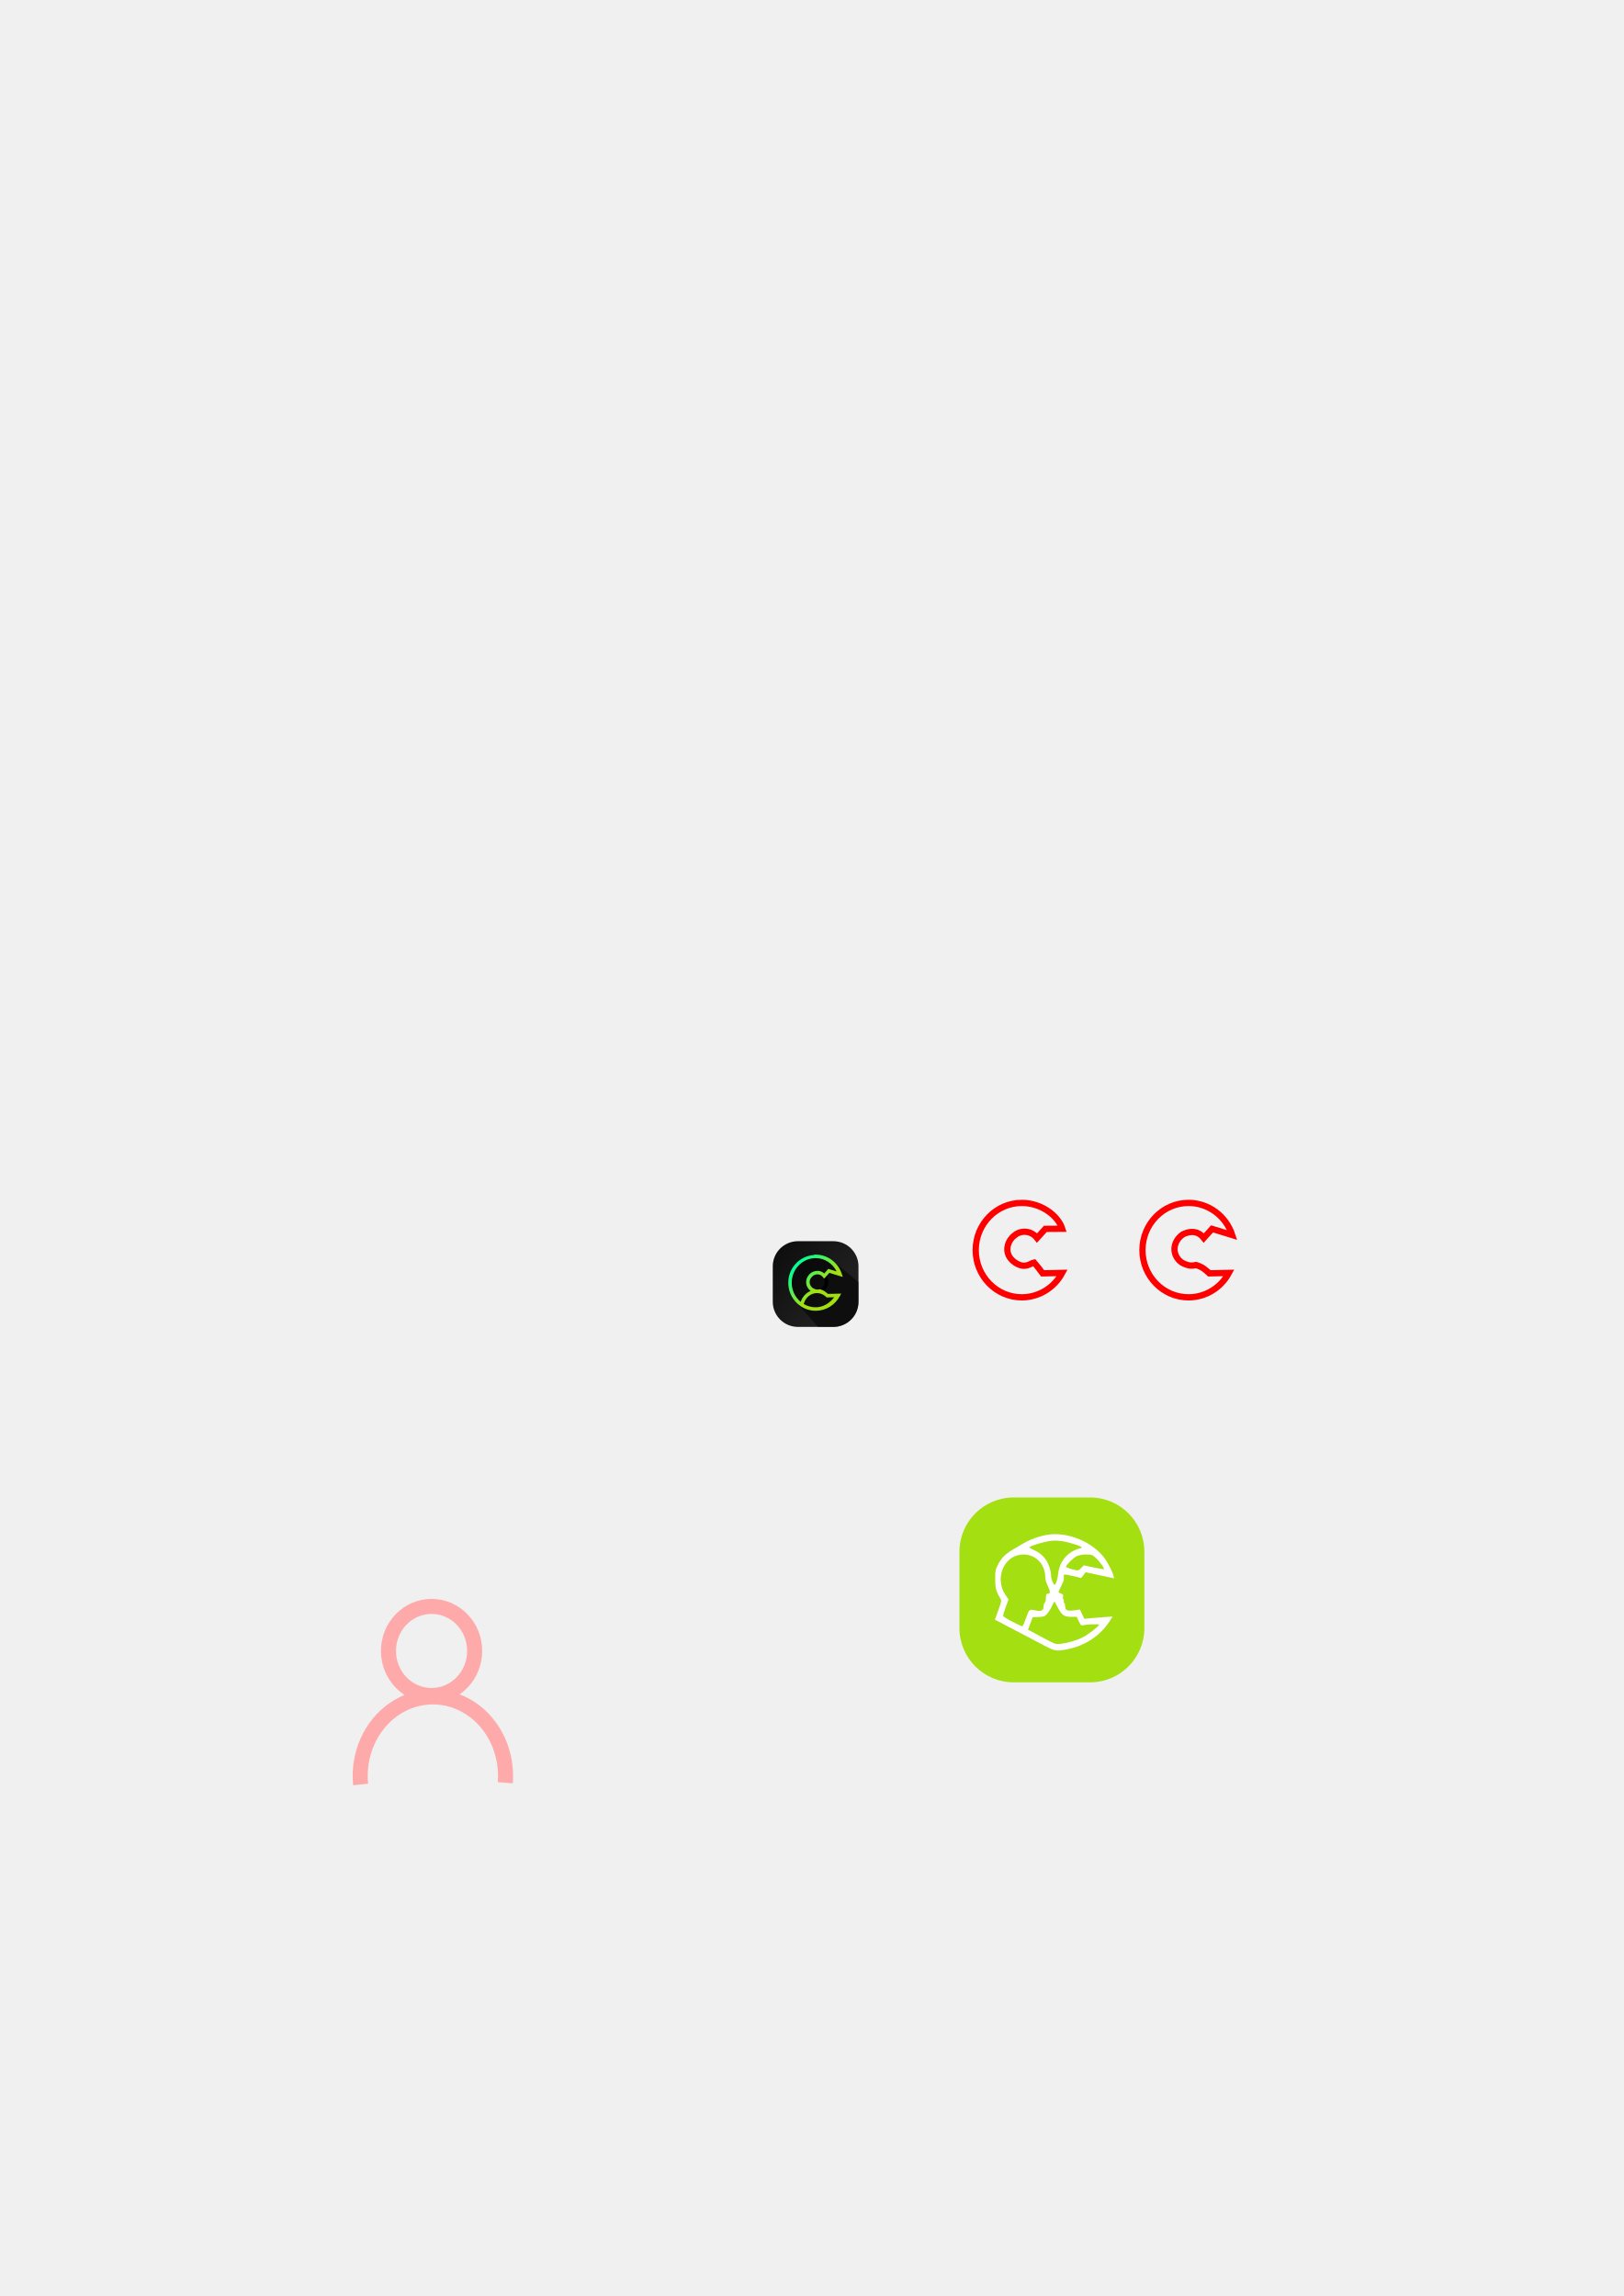
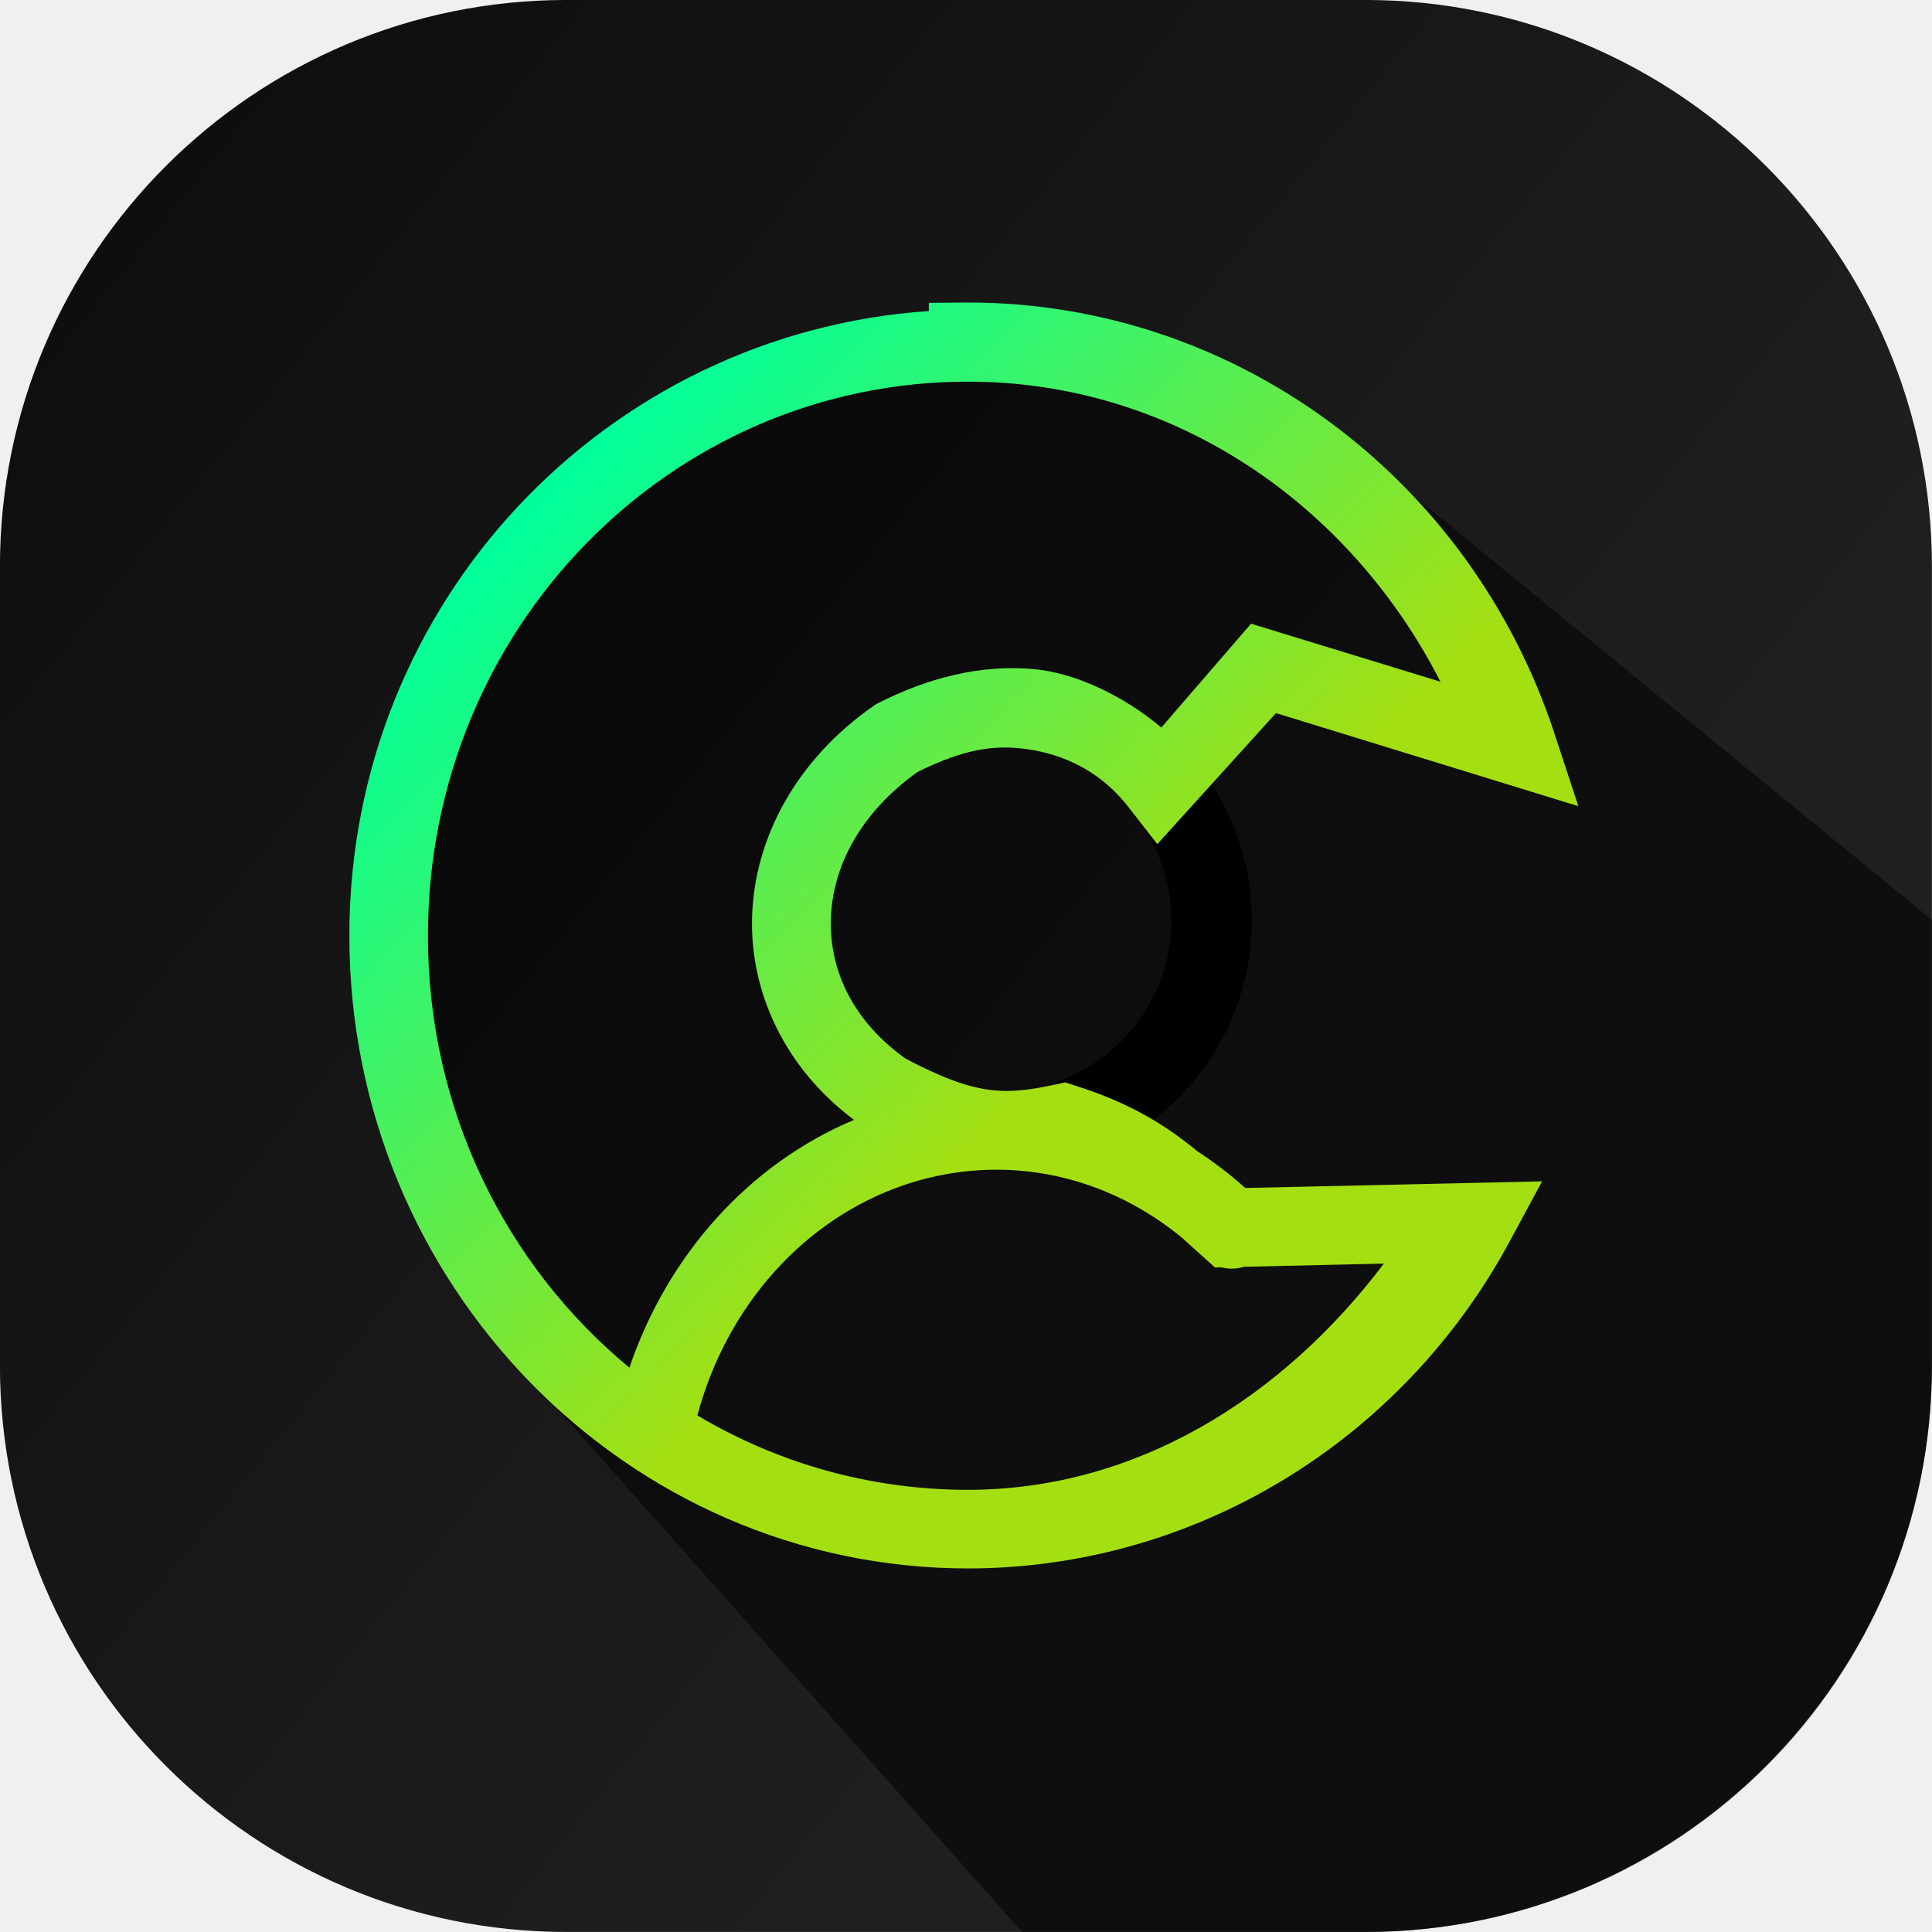
- <svg xmlns="http://www.w3.org/2000/svg" xmlns:xlink="http://www.w3.org/1999/xlink" width="210mm" height="297mm" viewBox="0 0 210 297" version="1.1" id="svg5" xml:space="preserve">
+ <svg xmlns="http://www.w3.org/2000/svg" xmlns:xlink="http://www.w3.org/1999/xlink" width="11.086mm" height="11.086mm" viewBox="0 0 11.086 11.086" version="1.1" id="svg5" xml:space="preserve">
  <defs id="defs2">
+     <clipPath clipPathUnits="userSpaceOnUse" id="clipPath5557">
+       <rect style="fill:#a4df12;fill-opacity:1;fill-rule:evenodd;stroke-width:0.299;stroke-opacity:0.097;paint-order:stroke fill markers;stop-color:#000000" id="rect5559" width="35.291" height="35.291" x="140.627" y="154.018" ry="10.353" />
+     </clipPath>
+     <linearGradient xlink:href="#linearGradient18775" id="linearGradient18777" x1="107.75" y1="167.653" x2="94.593" y2="157.004" gradientUnits="userSpaceOnUse" gradientTransform="translate(11.72261,12.23054)" />
    <linearGradient id="linearGradient18775">
      <stop style="stop-color:#1f1f1f;stop-opacity:1;" offset="0" id="stop18771" />
      <stop style="stop-color:#000000;stop-opacity:1;" offset="1" id="stop18773" />
    </linearGradient>
+     <linearGradient xlink:href="#linearGradient5714" id="linearGradient5716" x1="97.6" y1="163.669" x2="103.199" y2="169.2" gradientUnits="userSpaceOnUse" gradientTransform="matrix(0.5576691,0,0,0.5576691,60.15682,84.55343)" />
    <linearGradient id="linearGradient5714">
      <stop style="stop-color:#00ff9a;stop-opacity:1;" offset="0" id="stop5710" />
      <stop style="stop-color:#a4df12;stop-opacity:1;" offset="1" id="stop5712" />
    </linearGradient>
-     <clipPath clipPathUnits="userSpaceOnUse" id="clipPath5557">
-       <rect style="fill:#a4df12;fill-opacity:1;fill-rule:evenodd;stroke-width:0.299;stroke-opacity:0.097;paint-order:stroke fill markers;stop-color:#000000" id="rect5559" width="35.291" height="35.291" x="140.627" y="154.018" ry="10.353" />
-     </clipPath>
-     <linearGradient xlink:href="#linearGradient5714" id="linearGradient5716" x1="97.6" y1="163.669" x2="103.199" y2="169.2" gradientUnits="userSpaceOnUse" gradientTransform="matrix(0.5576691,0,0,0.5576691,48.43421,72.32289)" />
-     <linearGradient xlink:href="#linearGradient18775" id="linearGradient18777" x1="107.75" y1="167.653" x2="94.593" y2="157.004" gradientUnits="userSpaceOnUse" />
  </defs>
-   <g id="layer1">
-     <rect style="fill:url(#linearGradient18777);fill-opacity:1;fill-rule:evenodd;stroke-width:0.094;stroke-opacity:0.097;paint-order:stroke fill markers;stop-color:#000000" id="rect354" width="11.086" height="11.086" x="99.945" y="160.556" ry="3.252" />
-     <path id="path9155" style="opacity:1;fill:#000000;fill-opacity:0.532;fill-rule:evenodd;stroke:none;stroke-width:0.573;stroke-linecap:round;stroke-dasharray:none;stroke-opacity:0.611;paint-order:stroke fill markers;stop-color:#000000" d="m 104.879,162.493 -2.217,1.591 -0.522,1.252 0.548,2.791 3.122,3.514 h 1.969 c 1.802,0 3.252,-1.451 3.252,-3.252 v -2.556 l -3.414,-2.793 z" />
-     <path style="opacity:1;fill:none;fill-rule:evenodd;stroke:#000000;stroke-width:0.462;stroke-dasharray:none;stroke-opacity:0.996;paint-order:stroke fill markers;stop-color:#000000" id="ellipse4206" d="m 106.678,165.145 a 1.209,1.209 0 0 1 0.158,1.071 1.209,1.209 0 0 1 -0.763,0.768" />
-     <path id="path4333" style="color:#000000;fill:url(#linearGradient5716);fill-opacity:1;fill-rule:evenodd;stroke:none;stroke-width:0.571;stroke-linecap:round;stroke-dasharray:none;stroke-opacity:0.611;paint-order:stroke fill markers" d="m 105.274,162.294 v 0.047 c -1.85,0.126 -3.325,1.666 -3.325,3.584 -4e-5,2 1.589,3.631 3.551,3.631 1.294,-0.001 2.486,-0.723 3.109,-1.88 l 0.184,-0.341 -1.703,0.038 c -0.087,-0.078 -0.179,-0.148 -0.274,-0.21 -0.183,-0.15 -0.381,-0.276 -0.704,-0.378 l -0.056,-0.018 -0.059,0.013 c -0.292,0.062 -0.452,0.063 -0.856,-0.149 -0.3,-0.214 -0.438,-0.504 -0.429,-0.803 0.009,-0.298 0.168,-0.607 0.497,-0.842 0.211,-0.104 0.388,-0.157 0.588,-0.136 0.206,0.021 0.442,0.105 0.624,0.339 l 0.164,0.211 0.681,-0.752 1.735,0.534 -0.136,-0.414 c -0.485,-1.476 -1.839,-2.476 -3.366,-2.476 z m 0.225,0.452 c 1.163,1.4e-4 2.181,0.687 2.711,1.722 l -1.087,-0.333 -0.515,0.596 c -0.207,-0.176 -0.483,-0.31 -0.719,-0.334 -0.32,-0.033 -0.631,0.054 -0.904,0.193 l -0.014,0.007 -0.013,0.009 c -0.443,0.308 -0.685,0.758 -0.698,1.211 -0.013,0.437 0.192,0.872 0.585,1.165 -0.604,0.254 -1.07,0.776 -1.289,1.422 -0.705,-0.582 -1.157,-1.475 -1.156,-2.479 2e-5,-1.762 1.388,-3.179 3.1,-3.179 z m 0.144,4.522 c 0.386,-0.004 0.766,0.129 1.083,0.39 0.037,0.034 0.077,0.069 0.121,0.109 0.001,5.6e-4 0.002,0.002 0.003,0.002 0.001,0.001 0.002,0.002 0.003,0.003 0.001,0.001 0.002,0.002 0.003,0.003 l 0.06,0.054 0.036,-10e-4 c 0.042,0.011 0.087,0.011 0.129,-0.003 l 0.804,-0.018 c -0.582,0.77 -1.42,1.297 -2.385,1.298 -0.566,0 -1.097,-0.155 -1.554,-0.427 0.169,-0.632 0.616,-1.127 1.184,-1.321 0.169,-0.058 0.342,-0.087 0.514,-0.089 z" />
-     <ellipse style="fill:none;fill-rule:evenodd;stroke:#ffaaaa;stroke-width:1.946;stroke-dasharray:none;stroke-opacity:1;paint-order:stroke fill markers;stop-color:#000000" id="path2903" cx="55.816" cy="213.56" rx="5.574" ry="5.762" />
-     <path style="fill:none;fill-rule:evenodd;stroke:#ffaaaa;stroke-width:1.946;stroke-dasharray:none;stroke-opacity:1;paint-order:stroke fill markers;stop-color:#000000" id="ellipse2905" d="m 46.64,230.833 a 9.401,10.23 0 0 1 4.297,-9.731 9.401,10.23 0 0 1 9.92,-0.12 9.401,10.23 0 0 1 4.494,9.624" />
-     <path id="path4318" style="fill:none;fill-rule:evenodd;stroke:#ff0000;stroke-width:0.81;stroke-dasharray:none;stroke-opacity:1;paint-order:stroke fill markers;stop-color:#000000" d="m 132.156,155.603 c -3.293,4e-5 -5.963,2.734 -5.963,6.107 -8e-5,3.373 2.67,6.107 5.963,6.107 2.171,-0.002 4.17,-1.211 5.218,-3.158 l -2.527,0.056 c 0,0 -0.971,-1.296 -1.082,-1.402 -0.576,0.122 -1.145,0.872 -2.473,0.015 -1.588,-1.075 -1.065,-2.794 -0.061,-3.536 0.808,-0.681 2.126,-0.638 2.897,0.351 l 1.069,-1.182 2.19,-0.016 c -0.536,-1.667 -2.67,-3.341 -5.23,-3.341 z" />
-     <rect style="fill:#a4df12;fill-opacity:1;fill-rule:evenodd;stroke-width:0.202;stroke-opacity:0.097;paint-order:stroke fill markers;stop-color:#000000" id="rect5566" width="23.914" height="23.914" x="124.09" y="193.705" ry="7.015" />
-     <path id="rect5563" style="opacity:1;fill:#ffffff;fill-opacity:1;fill-rule:evenodd;stroke:none;stroke-width:0.423;stroke-linecap:round;stroke-dasharray:none;stroke-opacity:0.233;paint-order:stroke fill markers;stop-color:#000000" d="m 136.458,198.45 c -1.244,-0.002 -2.88,0.477 -4.112,1.203 -0.379,0.223 -0.99,0.584 -1.358,0.801 -0.968,0.572 -1.491,1.1 -1.908,1.925 -0.349,0.691 -0.367,0.786 -0.367,1.877 0,1.181 0.108,1.591 0.656,2.493 0.183,0.301 0.178,0.332 -0.253,1.536 l -0.44,1.229 2.588,1.353 c 1.423,0.744 3.137,1.644 3.808,2 1.372,0.727 1.578,0.759 3.024,0.464 2.3,-0.468 4.24,-1.773 5.441,-3.659 l 0.359,-0.564 -1.114,0.077 c -0.613,0.042 -1.435,0.108 -1.828,0.147 l -0.714,0.07 -0.284,-0.601 -0.284,-0.601 -0.608,0.087 c -1.046,0.149 -1.304,0.045 -1.304,-0.53 0,-0.178 -0.051,-0.358 -0.114,-0.4 -0.063,-0.042 -0.089,-0.147 -0.058,-0.233 0.031,-0.086 0.006,-0.19 -0.055,-0.231 -0.061,-0.041 -0.082,-0.2 -0.046,-0.353 0.055,-0.236 0.014,-0.299 -0.259,-0.401 -0.178,-0.067 -0.324,-0.157 -0.324,-0.2 0,-0.043 0.17,-0.423 0.378,-0.844 0.267,-0.54 0.359,-0.848 0.312,-1.047 -0.037,-0.157 -0.014,-0.316 0.052,-0.36 0.065,-0.043 0.583,0.038 1.152,0.179 l 1.035,0.257 0.29,-0.373 0.29,-0.373 1.839,0.394 1.839,0.393 -0.068,-0.291 c -0.117,-0.503 -0.694,-1.661 -1.126,-2.26 -1.339,-1.86 -3.984,-3.158 -6.44,-3.162 z m 0.013,0.837 c 0.273,-8.6e-4 0.549,0.023 0.88,0.07 0.931,0.134 2.549,0.652 2.549,0.816 0,0.052 -0.191,0.13 -0.425,0.173 -0.234,0.043 -0.704,0.271 -1.044,0.507 -0.939,0.653 -1.463,1.588 -1.595,2.849 -0.07,0.666 -0.29,1.302 -0.452,1.302 -0.046,0 -0.166,-0.183 -0.265,-0.406 -0.099,-0.224 -0.181,-0.577 -0.181,-0.784 0,-0.582 -0.285,-1.482 -0.634,-1.999 -0.408,-0.606 -0.93,-1.026 -1.676,-1.352 -0.33,-0.144 -0.548,-0.297 -0.484,-0.34 0.319,-0.212 1.716,-0.642 2.468,-0.76 0.316,-0.05 0.584,-0.075 0.857,-0.076 z m 4.083,1.787 c 0.29,0.003 0.559,0.04 0.741,0.114 0.416,0.17 1.629,1.649 1.478,1.801 -0.019,0.02 -0.613,-0.086 -1.32,-0.234 l -1.285,-0.27 -0.326,0.339 c -0.366,0.381 -0.38,0.383 -1.307,0.134 -0.368,-0.099 -0.669,-0.223 -0.669,-0.277 0,-0.216 0.903,-1.131 1.341,-1.359 0.316,-0.164 0.862,-0.254 1.346,-0.249 z m -8.176,0.006 c 1.581,0 2.812,1.286 2.812,2.939 1.6e-4,0.3 0.118,0.709 0.329,1.139 0.35,0.713 0.348,0.997 -0.005,0.997 -0.171,0 -0.221,0.081 -0.234,0.374 -0.027,0.612 -0.034,0.646 -0.173,0.795 -0.073,0.078 -0.132,0.305 -0.132,0.503 0,0.475 -0.32,0.642 -0.972,0.506 -0.912,-0.189 -0.882,-0.211 -1.293,0.949 -0.206,0.581 -0.419,1.07 -0.473,1.086 -0.055,0.016 -0.641,-0.249 -1.304,-0.589 h -2.7e-4 c -0.686,-0.352 -1.204,-0.687 -1.204,-0.778 0,-0.088 0.16,-0.598 0.355,-1.132 l 0.355,-0.971 -0.355,-0.515 c -1.543,-2.238 -0.218,-5.302 2.293,-5.302 z m 3.984,6.109 c 0.035,0 0.221,0.307 0.413,0.683 0.536,1.047 0.844,1.272 1.74,1.272 h 0.739 l 0.274,0.581 c 0.201,0.426 0.323,0.567 0.457,0.527 0.416,-0.123 2.163,-0.2 2.163,-0.096 0,0.189 -1.396,1.278 -2.101,1.639 -0.766,0.393 -1.936,0.737 -2.877,0.846 -0.642,0.075 -0.644,0.074 -2.428,-0.878 l -1.785,-0.952 0.301,-0.805 0.301,-0.805 0.761,-0.034 c 0.707,-0.031 0.787,-0.062 1.116,-0.426 0.195,-0.216 0.469,-0.653 0.608,-0.972 0.139,-0.319 0.282,-0.58 0.317,-0.58 z" />
-     <path id="path5590" style="fill:none;fill-rule:evenodd;stroke:#ff0000;stroke-width:0.81;stroke-dasharray:none;stroke-opacity:1;paint-order:stroke fill markers;stop-color:#000000" d="m 153.72,155.603 c -3.293,4e-5 -5.963,2.734 -5.963,6.107 -8e-5,3.373 2.67,6.107 5.963,6.107 2.171,-0.002 4.17,-1.211 5.218,-3.158 l -2.527,0.056 c -0.575,-0.513 -0.854,-0.804 -1.714,-1.075 -0.576,0.122 -1.029,0.123 -1.842,-0.312 -1.307,-0.911 -1.276,-2.677 0.126,-3.653 0.879,-0.447 1.939,-0.521 2.71,0.468 l 1.069,-1.182 2.611,0.802 c -0.816,-2.485 -3.091,-4.159 -5.651,-4.16 z" />
+   <g id="layer1" transform="translate(-111.6674,-172.7862)">
+     <rect style="fill:url(#linearGradient18777);fill-opacity:1;fill-rule:evenodd;stroke-width:0.094;stroke-opacity:0.097;paint-order:stroke fill markers;stop-color:#000000" id="rect354" width="11.086" height="11.086" x="111.667" y="172.786" ry="3.252" />
+     <path id="path9155" style="fill:#000000;fill-opacity:0.532;fill-rule:evenodd;stroke:none;stroke-width:0.573;stroke-linecap:round;stroke-dasharray:none;stroke-opacity:0.611;paint-order:stroke fill markers;stop-color:#000000" d="m 116.601,174.724 -2.217,1.591 -0.522,1.252 0.548,2.791 3.122,3.514 h 1.969 c 1.802,0 3.252,-1.451 3.252,-3.252 v -2.556 l -3.414,-2.793 z" />
+     <path style="fill:none;fill-rule:evenodd;stroke:#000000;stroke-width:0.462;stroke-dasharray:none;stroke-opacity:0.996;paint-order:stroke fill markers;stop-color:#000000" id="ellipse4206" d="m 118.401,177.375 a 1.209,1.209 0 0 1 0.158,1.071 1.209,1.209 0 0 1 -0.763,0.768" />
+     <path id="path4333" style="color:#000000;fill:url(#linearGradient5716);fill-opacity:1;fill-rule:evenodd;stroke:none;stroke-width:0.571;stroke-linecap:round;stroke-dasharray:none;stroke-opacity:0.611;paint-order:stroke fill markers" d="m 116.997,174.524 v 0.047 c -1.85,0.126 -3.325,1.666 -3.325,3.584 -4e-5,2 1.589,3.631 3.551,3.631 1.294,-0.001 2.486,-0.723 3.109,-1.88 l 0.184,-0.341 -1.703,0.038 c -0.087,-0.078 -0.179,-0.148 -0.274,-0.21 -0.183,-0.15 -0.381,-0.276 -0.704,-0.378 l -0.056,-0.018 -0.059,0.013 c -0.292,0.062 -0.452,0.063 -0.856,-0.149 -0.3,-0.214 -0.438,-0.504 -0.429,-0.803 0.009,-0.298 0.168,-0.607 0.497,-0.842 0.211,-0.104 0.388,-0.157 0.588,-0.136 0.206,0.021 0.442,0.105 0.624,0.339 l 0.164,0.211 0.681,-0.752 1.735,0.534 -0.136,-0.414 c -0.485,-1.476 -1.839,-2.476 -3.366,-2.476 z m 0.225,0.452 c 1.163,1.4e-4 2.181,0.687 2.711,1.722 l -1.087,-0.333 -0.515,0.596 c -0.207,-0.176 -0.483,-0.31 -0.719,-0.334 -0.32,-0.033 -0.631,0.054 -0.904,0.193 l -0.014,0.007 -0.013,0.009 c -0.443,0.308 -0.685,0.758 -0.698,1.211 -0.013,0.437 0.192,0.872 0.585,1.165 -0.604,0.254 -1.07,0.776 -1.289,1.422 -0.705,-0.582 -1.157,-1.475 -1.156,-2.479 2e-5,-1.762 1.388,-3.179 3.1,-3.179 z m 0.144,4.522 c 0.386,-0.004 0.766,0.129 1.083,0.39 0.037,0.034 0.077,0.069 0.121,0.109 0.001,5.6e-4 0.002,0.002 0.003,0.002 0.001,0.001 0.002,0.002 0.003,0.003 0.001,0.001 0.002,0.002 0.003,0.003 l 0.06,0.054 0.036,-0.001 c 0.042,0.011 0.087,0.011 0.129,-0.003 l 0.804,-0.018 c -0.582,0.77 -1.42,1.297 -2.385,1.298 -0.566,0 -1.097,-0.155 -1.554,-0.427 0.169,-0.632 0.616,-1.127 1.184,-1.321 0.169,-0.058 0.342,-0.087 0.514,-0.089 z" />
  </g>
</svg>
